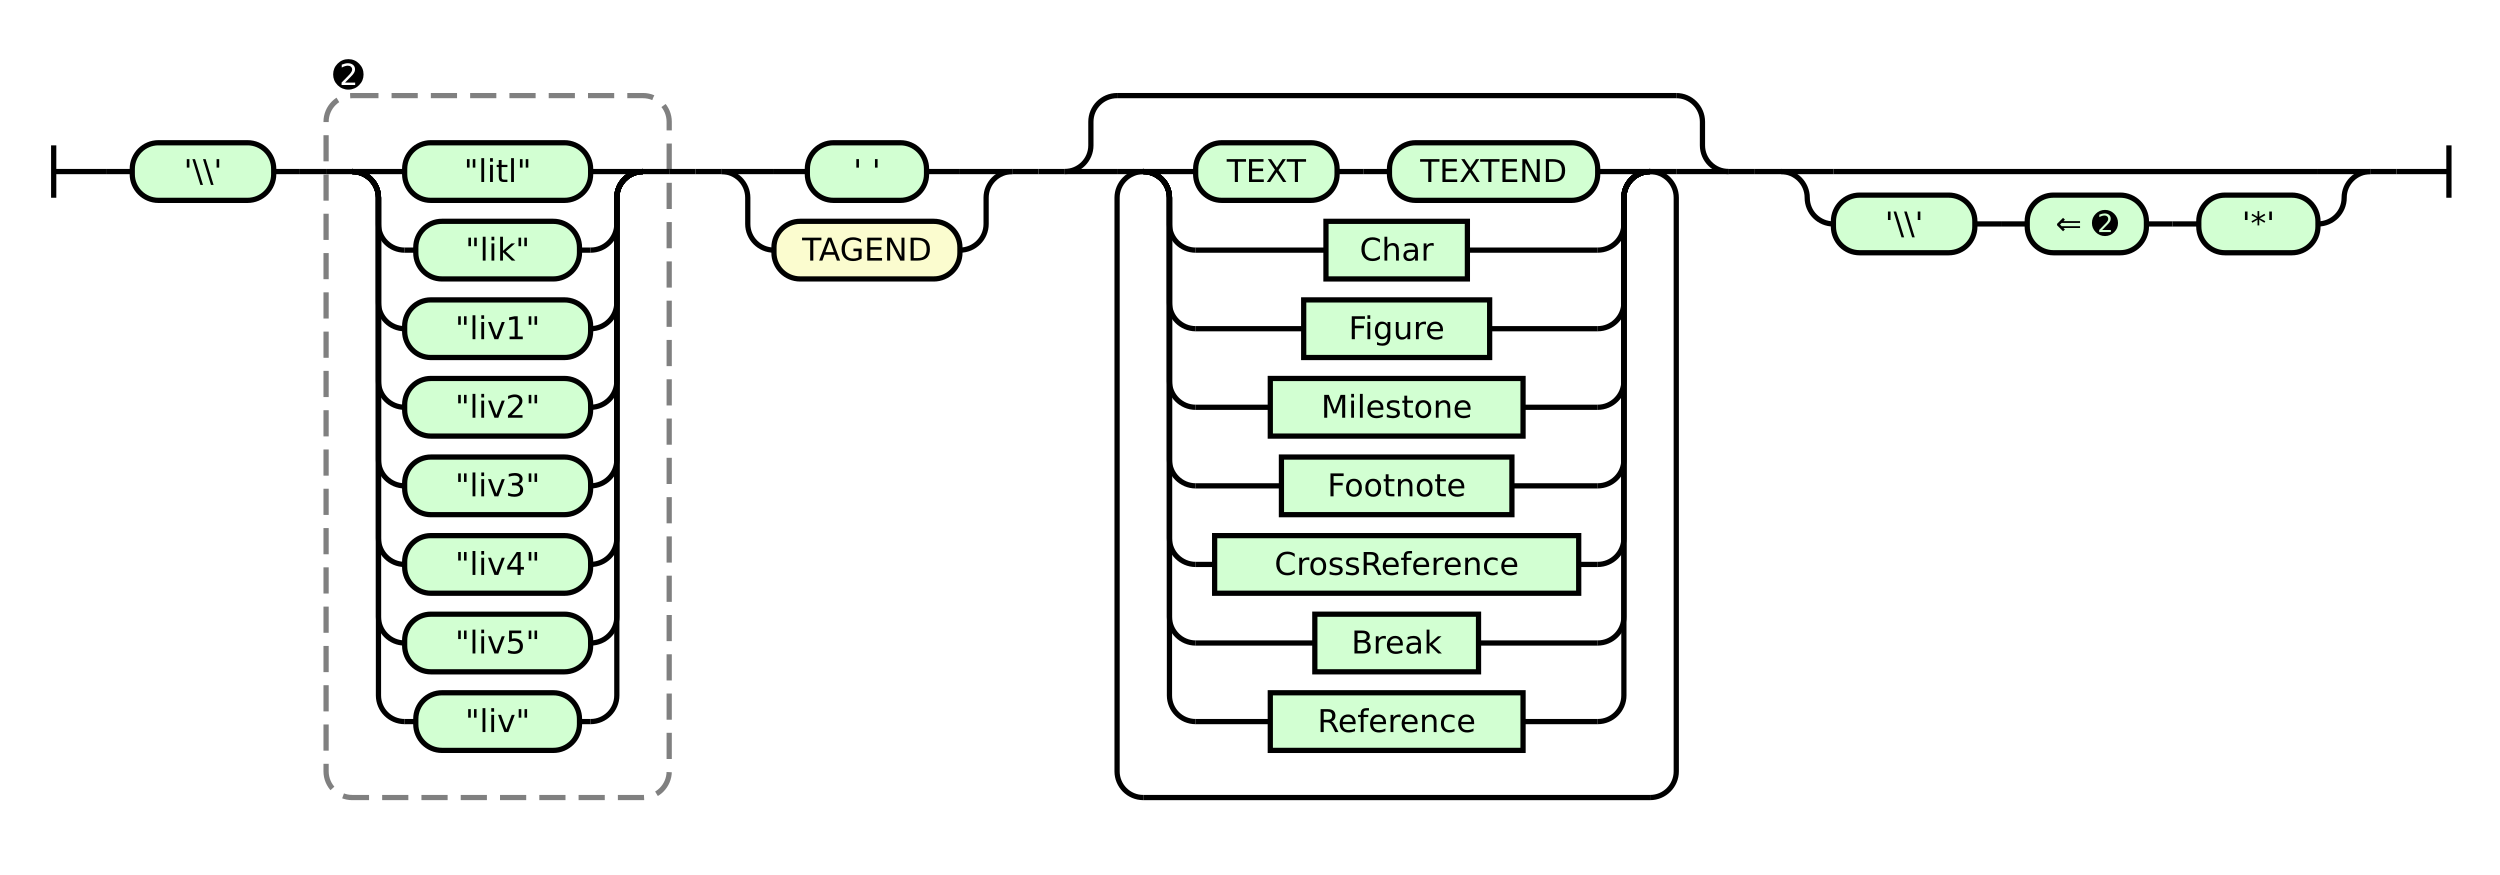
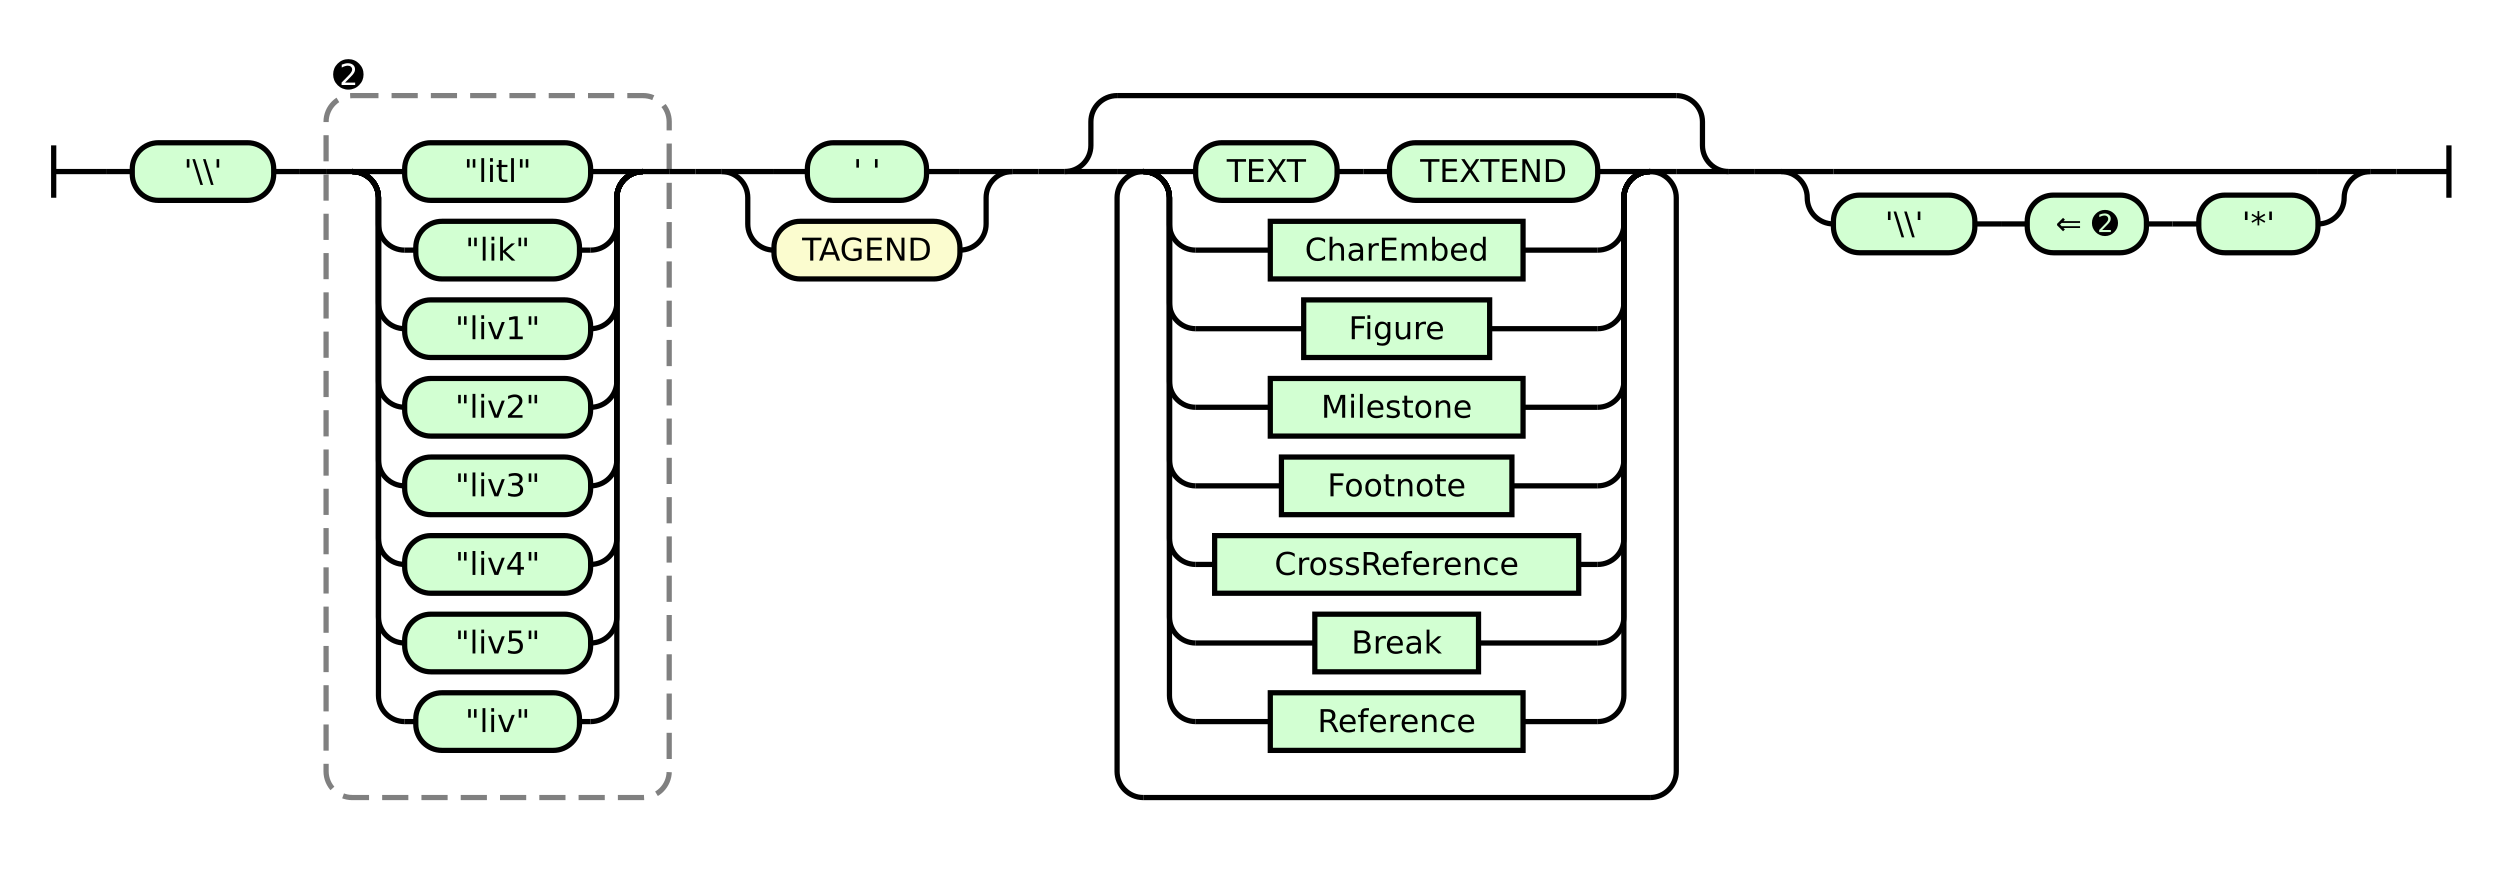
<svg xmlns="http://www.w3.org/2000/svg" class="railroad-diagram" height="334" viewBox="0 0 954.5 334" width="954.5">
  <g transform="translate(.5 .5)">
    <style>/*  */

    svg.railroad-diagram {
        background-color: hsl(30,20%,95%);
    }
    svg.railroad-diagram path {
        stroke-width: 2;
        stroke: black;
        fill: none;
    }
    svg.railroad-diagram text {
        font-size: 12px;
        text-anchor: middle;
        font-family: DejaVu Sans;
    }
    svg.railroad-diagram text.label {
        text-anchor:start;
    }
    svg.railroad-diagram text.comment {
        font-family: DejaVu Sans;
        font-size: 14px;
    }
    svg.railroad-diagram rect{
        stroke-width: 2;
        stroke: black;
        fill: rgb(210, 255, 210);
    }
    svg.railroad-diagram rect.group-box {
        stroke: gray;
        stroke-dasharray: 10 5;
        fill: none;
    }
    .terminal {
        font-family: DejaVu Sans;
    }
    svg.railroad-diagram g.altterminal rect {
        fill: rgb(251, 252, 207)
    }

/*  */
</style>
    <g>
      <path d="M 20 55 v 20 m 0 -10 h 20" />
    </g>
    <path d="M 40 65 h 10" />
    <g>
      <path d="M 50 65 h 0.0" />
      <path d="M 904.5 65 h 0.0" />
      <g class="terminal ">
        <path d="M 50.0 65 h 0.0" />
        <path d="M 104.0 65 h 0.0" />
        <rect height="22" rx="10" ry="10" width="54.0" x="50.0" y="54" />
        <text x="77.0" y="69">'\\'</text>
      </g>
      <path d="M 104.0 65 h 10" />
      <path d="M 114.0 65 h 10" />
      <g>
        <path d="M 124.0 65 h 0.0" />
        <path d="M 255.0 65 h 0.0" />
        <rect class="group-box" height="268" rx="10" ry="10" width="131.0" x="124.0" y="36" />
        <g>
          <path d="M 124.0 65 h 10.0" />
          <path d="M 245.0 65 h 10.0" />
          <g>
            <path d="M 134.0 65 h 0.0" />
            <path d="M 245.0 65 h 0.0" />
            <path d="M 134.0 65 h 20" />
            <g class="terminal ">
              <path d="M 154.0 65 h 0.0" />
              <path d="M 225.0 65 h 0.0" />
              <rect height="22" rx="10" ry="10" width="71.0" x="154.0" y="54" />
              <text x="189.5" y="69">"litl"</text>
            </g>
            <path d="M 225.0 65 h 20" />
            <path d="M 134.0 65 a 10 10 0 0 1 10 10 v 10 a 10 10 0 0 0 10 10" />
            <g class="terminal ">
              <path d="M 154.0 95 h 4.25" />
              <path d="M 220.75 95 h 4.25" />
              <rect height="22" rx="10" ry="10" width="62.5" x="158.25" y="84" />
              <text x="189.5" y="99">"lik"</text>
            </g>
            <path d="M 225.0 95 a 10 10 0 0 0 10 -10 v -10 a 10 10 0 0 1 10 -10" />
            <path d="M 134.0 65 a 10 10 0 0 1 10 10 v 40 a 10 10 0 0 0 10 10" />
            <g class="terminal ">
              <path d="M 154.0 125 h 0.0" />
              <path d="M 225.0 125 h 0.0" />
              <rect height="22" rx="10" ry="10" width="71.0" x="154.0" y="114" />
              <text x="189.5" y="129">"liv1"</text>
            </g>
            <path d="M 225.0 125 a 10 10 0 0 0 10 -10 v -40 a 10 10 0 0 1 10 -10" />
            <path d="M 134.0 65 a 10 10 0 0 1 10 10 v 70 a 10 10 0 0 0 10 10" />
            <g class="terminal ">
              <path d="M 154.0 155 h 0.0" />
              <path d="M 225.0 155 h 0.0" />
              <rect height="22" rx="10" ry="10" width="71.0" x="154.0" y="144" />
              <text x="189.5" y="159">"liv2"</text>
            </g>
            <path d="M 225.0 155 a 10 10 0 0 0 10 -10 v -70 a 10 10 0 0 1 10 -10" />
            <path d="M 134.0 65 a 10 10 0 0 1 10 10 v 100 a 10 10 0 0 0 10 10" />
            <g class="terminal ">
              <path d="M 154.0 185 h 0.0" />
              <path d="M 225.0 185 h 0.0" />
              <rect height="22" rx="10" ry="10" width="71.0" x="154.0" y="174" />
              <text x="189.5" y="189">"liv3"</text>
            </g>
            <path d="M 225.0 185 a 10 10 0 0 0 10 -10 v -100 a 10 10 0 0 1 10 -10" />
            <path d="M 134.0 65 a 10 10 0 0 1 10 10 v 130 a 10 10 0 0 0 10 10" />
            <g class="terminal ">
              <path d="M 154.0 215 h 0.0" />
              <path d="M 225.0 215 h 0.0" />
              <rect height="22" rx="10" ry="10" width="71.0" x="154.0" y="204" />
              <text x="189.5" y="219">"liv4"</text>
            </g>
            <path d="M 225.0 215 a 10 10 0 0 0 10 -10 v -130 a 10 10 0 0 1 10 -10" />
            <path d="M 134.0 65 a 10 10 0 0 1 10 10 v 160 a 10 10 0 0 0 10 10" />
            <g class="terminal ">
              <path d="M 154.0 245 h 0.0" />
              <path d="M 225.0 245 h 0.0" />
              <rect height="22" rx="10" ry="10" width="71.0" x="154.0" y="234" />
              <text x="189.5" y="249">"liv5"</text>
            </g>
            <path d="M 225.0 245 a 10 10 0 0 0 10 -10 v -160 a 10 10 0 0 1 10 -10" />
            <path d="M 134.0 65 a 10 10 0 0 1 10 10 v 190 a 10 10 0 0 0 10 10" />
            <g class="terminal ">
              <path d="M 154.0 275 h 4.25" />
              <path d="M 220.75 275 h 4.25" />
              <rect height="22" rx="10" ry="10" width="62.5" x="158.25" y="264" />
              <text x="189.5" y="279">"liv"</text>
            </g>
            <path d="M 225.0 275 a 10 10 0 0 0 10 -10 v -190 a 10 10 0 0 1 10 -10" />
          </g>
        </g>
        <g class="non-terminal ">
          <path d="M 124.0 28 h 0.0" />
          <path d="M 141.0 28 h 0.0" />
          <text class="comment" x="132.5" y="33">➋</text>
        </g>
      </g>
      <path d="M 255.0 65 h 10" />
      <path d="M 265.0 65 h 10" />
      <g>
        <path d="M 275.0 65 h 0.0" />
        <path d="M 386.0 65 h 0.0" />
        <path d="M 275.0 65 h 20" />
        <g class="terminal ">
          <path d="M 295.0 65 h 12.75" />
          <path d="M 353.25 65 h 12.75" />
          <rect height="22" rx="10" ry="10" width="45.5" x="307.75" y="54" />
          <text x="330.5" y="69">' '</text>
        </g>
        <path d="M 366.0 65 h 20" />
        <path d="M 275.0 65 a 10 10 0 0 1 10 10 v 10 a 10 10 0 0 0 10 10" />
        <g class="terminal altterminal">
          <path d="M 295.0 95 h 0.0" />
          <path d="M 366.0 95 h 0.0" />
          <rect height="22" rx="10" ry="10" width="71.0" x="295.0" y="84" />
          <text x="330.5" y="99">TAGEND</text>
        </g>
        <path d="M 366.0 95 a 10 10 0 0 0 10 -10 v -10 a 10 10 0 0 1 10 -10" />
      </g>
      <path d="M 386.0 65 h 10" />
      <path d="M 396.0 65 h 10" />
      <g>
        <path d="M 406.0 65 h 0.0" />
        <path d="M 659.5 65 h 0.0" />
        <path d="M 406.0 65 a 10 10 0 0 0 10 -10 v -9 a 10 10 0 0 1 10 -10" />
        <g>
          <path d="M 426.0 36 h 213.5" />
        </g>
        <path d="M 639.5 36 a 10 10 0 0 1 10 10 v 9 a 10 10 0 0 0 10 10" />
        <path d="M 406.0 65 h 20" />
        <g>
          <path d="M 426.0 65 h 0.0" />
          <path d="M 639.5 65 h 0.0" />
          <path d="M 426.0 65 h 10" />
          <g>
            <path d="M 436.0 65 h 0.0" />
            <path d="M 629.5 65 h 0.0" />
            <path d="M 436.0 65 h 20" />
            <g>
              <path d="M 456.0 65 h 0.0" />
              <path d="M 609.5 65 h 0.0" />
              <g class="terminal ">
                <path d="M 456.0 65 h 0.0" />
                <path d="M 510.0 65 h 0.0" />
                <rect height="22" rx="10" ry="10" width="54.0" x="456.0" y="54" />
                <text x="483.0" y="69">TEXT</text>
              </g>
              <path d="M 510.0 65 h 10" />
              <path d="M 520.0 65 h 10" />
              <g class="terminal ">
                <path d="M 530.0 65 h 0.0" />
                <path d="M 609.5 65 h 0.0" />
                <rect height="22" rx="10" ry="10" width="79.5" x="530.0" y="54" />
                <text x="569.75" y="69">TEXTEND</text>
              </g>
            </g>
            <path d="M 609.5 65 h 20" />
            <path d="M 436.0 65 a 10 10 0 0 1 10 10 v 10 a 10 10 0 0 0 10 10" />
            <g class="non-terminal ">
-               <path d="M 456.0 95 h 49.75" />
-               <path d="M 559.75 95 h 49.75" />
-               <rect height="22" width="54.0" x="505.75" y="84" />
-               <text x="532.75" y="99">Char</text>
+               <path d="M 456.0 95 h 28.5" />
+               <path d="M 581.0 95 h 28.5" />
+               <rect height="22" width="96.5" x="484.5" y="84" />
+               <text x="532.75" y="99">CharEmbed</text>
            </g>
            <path d="M 609.5 95 a 10 10 0 0 0 10 -10 v -10 a 10 10 0 0 1 10 -10" />
            <path d="M 436.0 65 a 10 10 0 0 1 10 10 v 40 a 10 10 0 0 0 10 10" />
            <g class="non-terminal ">
              <path d="M 456.0 125 h 41.25" />
              <path d="M 568.25 125 h 41.25" />
              <rect height="22" width="71.0" x="497.25" y="114" />
              <text x="532.75" y="129">Figure</text>
            </g>
            <path d="M 609.5 125 a 10 10 0 0 0 10 -10 v -40 a 10 10 0 0 1 10 -10" />
            <path d="M 436.0 65 a 10 10 0 0 1 10 10 v 70 a 10 10 0 0 0 10 10" />
            <g class="non-terminal ">
              <path d="M 456.0 155 h 28.5" />
              <path d="M 581.0 155 h 28.5" />
              <rect height="22" width="96.5" x="484.5" y="144" />
              <text x="532.75" y="159">Milestone</text>
            </g>
            <path d="M 609.5 155 a 10 10 0 0 0 10 -10 v -70 a 10 10 0 0 1 10 -10" />
            <path d="M 436.0 65 a 10 10 0 0 1 10 10 v 100 a 10 10 0 0 0 10 10" />
            <g class="non-terminal ">
              <path d="M 456.0 185 h 32.75" />
              <path d="M 576.75 185 h 32.75" />
              <rect height="22" width="88.0" x="488.75" y="174" />
              <text x="532.75" y="189">Footnote</text>
            </g>
            <path d="M 609.5 185 a 10 10 0 0 0 10 -10 v -100 a 10 10 0 0 1 10 -10" />
            <path d="M 436.0 65 a 10 10 0 0 1 10 10 v 130 a 10 10 0 0 0 10 10" />
            <g class="non-terminal ">
              <path d="M 456.0 215 h 7.25" />
              <path d="M 602.25 215 h 7.25" />
              <rect height="22" width="139.0" x="463.25" y="204" />
              <text x="532.75" y="219">CrossReference</text>
            </g>
            <path d="M 609.5 215 a 10 10 0 0 0 10 -10 v -130 a 10 10 0 0 1 10 -10" />
            <path d="M 436.0 65 a 10 10 0 0 1 10 10 v 160 a 10 10 0 0 0 10 10" />
            <g class="non-terminal ">
              <path d="M 456.0 245 h 45.5" />
              <path d="M 564.0 245 h 45.5" />
              <rect height="22" width="62.5" x="501.5" y="234" />
              <text x="532.75" y="249">Break</text>
            </g>
            <path d="M 609.5 245 a 10 10 0 0 0 10 -10 v -160 a 10 10 0 0 1 10 -10" />
            <path d="M 436.0 65 a 10 10 0 0 1 10 10 v 190 a 10 10 0 0 0 10 10" />
            <g class="non-terminal ">
              <path d="M 456.0 275 h 28.5" />
              <path d="M 581.0 275 h 28.5" />
              <rect height="22" width="96.5" x="484.5" y="264" />
              <text x="532.75" y="279">Reference</text>
            </g>
            <path d="M 609.5 275 a 10 10 0 0 0 10 -10 v -190 a 10 10 0 0 1 10 -10" />
          </g>
          <path d="M 629.5 65 h 10" />
          <path d="M 436.0 65 a 10 10 0 0 0 -10 10 v 219 a 10 10 0 0 0 10 10" />
          <g>
            <path d="M 436.0 304 h 193.5" />
          </g>
          <path d="M 629.5 304 a 10 10 0 0 0 10 -10 v -219 a 10 10 0 0 0 -10 -10" />
        </g>
        <path d="M 639.5 65 h 20" />
      </g>
      <path d="M 659.5 65 h 10" />
      <path d="M 669.5 65 h 10" />
      <g>
        <path d="M 679.5 65 h 0.0" />
        <path d="M 904.5 65 h 0.0" />
        <path d="M 679.5 65 h 20" />
        <g>
          <path d="M 699.5 65 h 185.0" />
        </g>
        <path d="M 884.5 65 h 20" />
        <path d="M 679.5 65 a 10 10 0 0 1 10 10 v 0 a 10 10 0 0 0 10 10" />
        <g>
          <path d="M 699.5 85 h 0.0" />
          <path d="M 884.5 85 h 0.0" />
          <g class="terminal ">
            <path d="M 699.5 85 h 0.0" />
            <path d="M 753.5 85 h 0.0" />
            <rect height="22" rx="10" ry="10" width="54.0" x="699.5" y="74" />
            <text x="726.5" y="89">'\\'</text>
          </g>
          <path d="M 753.5 85 h 10" />
          <path d="M 763.5 85 h 10" />
          <g class="terminal ">
            <path d="M 773.5 85 h 0.0" />
            <path d="M 819.0 85 h 0.0" />
            <rect height="22" rx="10" ry="10" width="45.5" x="773.5" y="74" />
            <text x="796.25" y="89">⇐ ➋</text>
          </g>
          <path d="M 819.0 85 h 10" />
          <path d="M 829.0 85 h 10" />
          <g class="terminal ">
            <path d="M 839.0 85 h 0.0" />
            <path d="M 884.5 85 h 0.0" />
            <rect height="22" rx="10" ry="10" width="45.5" x="839.0" y="74" />
            <text x="861.75" y="89">'*'</text>
          </g>
        </g>
        <path d="M 884.5 85 a 10 10 0 0 0 10 -10 v 0 a 10 10 0 0 1 10 -10" />
      </g>
    </g>
    <path d="M 904.5 65 h 10" />
    <path d="M 914.5 65 h 20 m 0 -10 v 20" />
  </g>
</svg>
